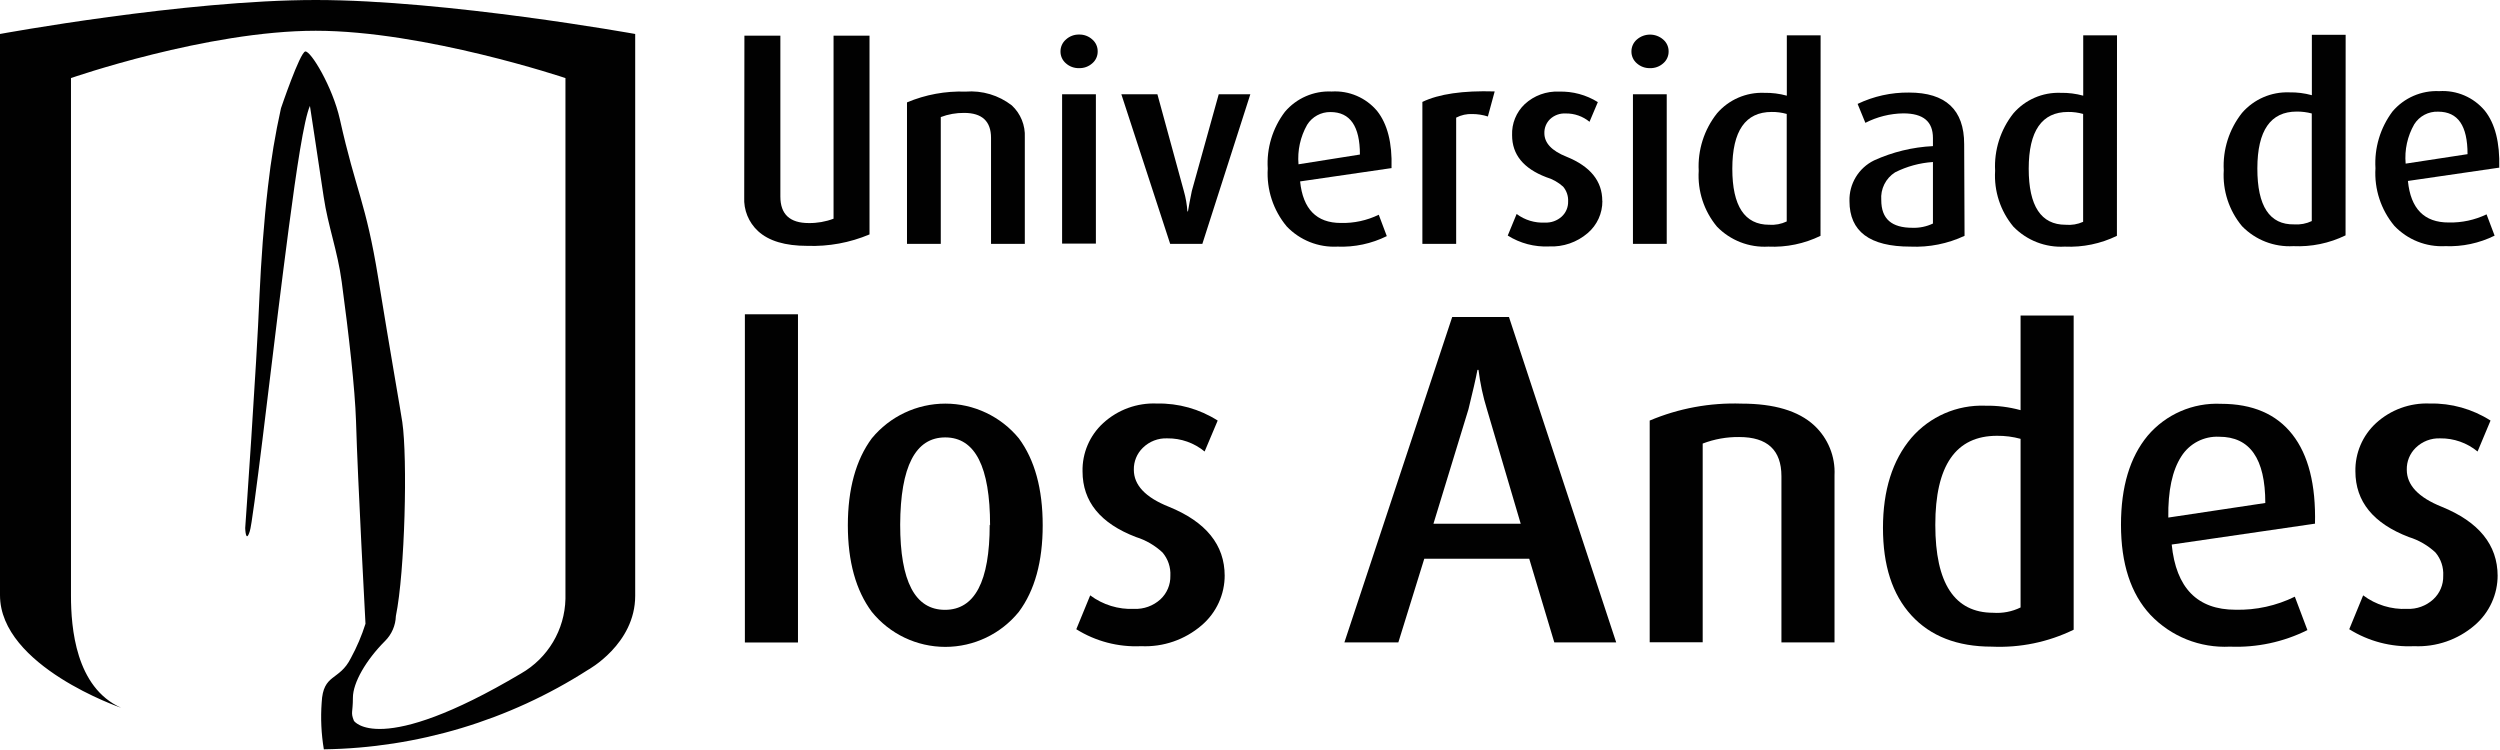
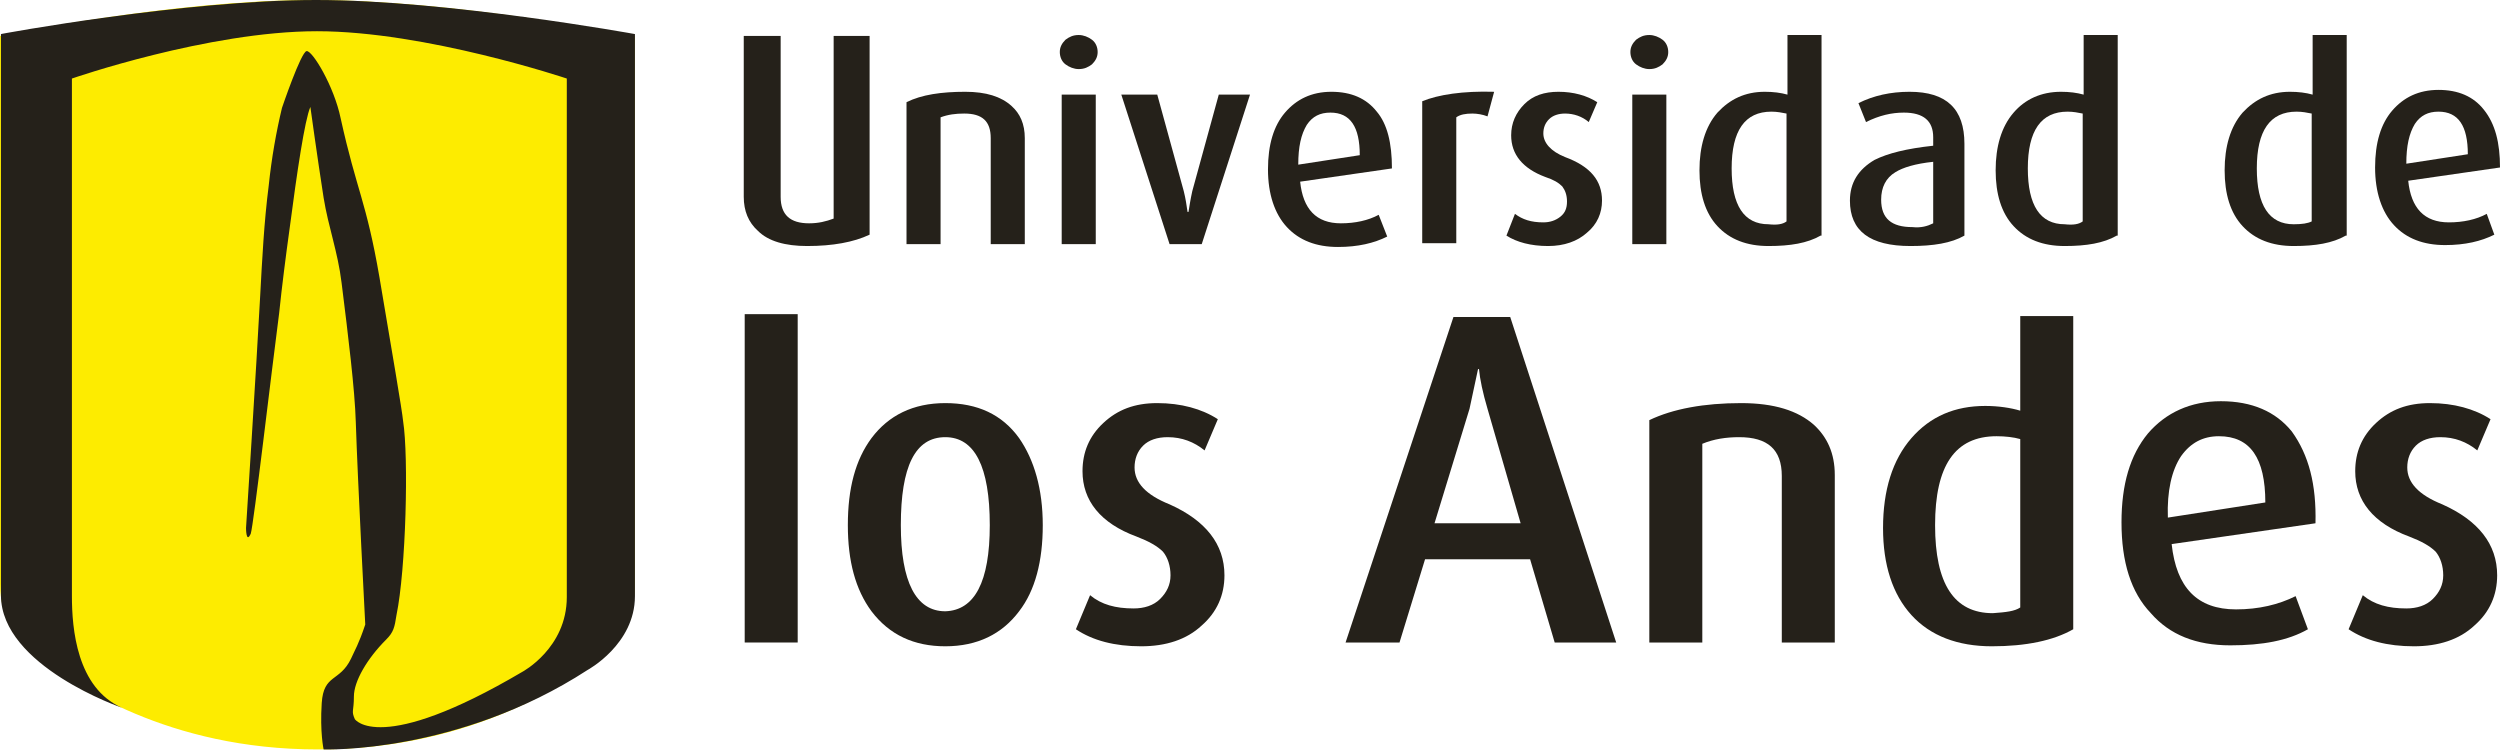
- <svg xmlns="http://www.w3.org/2000/svg" viewBox="0 0 264.17 79.19">
-   <defs>
-     <style>.ba4c492e-b871-4d68-877b-b1e40d46521b{fill:none;}.b5937483-786f-42c2-8ab9-cc2fb6ffa71a{clip-path:url(#ef56bc4e-0f7f-464f-b147-6b54b77f7687);}.bccff0d0-08fb-4b40-b449-d6350b49cdab{fill:#010101;}</style>
-     <clipPath id="ef56bc4e-0f7f-464f-b147-6b54b77f7687" transform="translate(-22.88 -16.56)">
-       <rect class="ba4c492e-b871-4d68-877b-b1e40d46521b" width="308.87" height="105.9" />
-     </clipPath>
-   </defs>
-   <g id="b72341a5-b84b-428d-a54e-c73e02686c15" data-name="Capa 2">
-     <g id="e8fe0fae-8647-446f-a2db-a2021cab7613" data-name="Capa 1">
-       <g class="b5937483-786f-42c2-8ab9-cc2fb6ffa71a">
-         <path class="bccff0d0-08fb-4b40-b449-d6350b49cdab" d="M85,87.35a53.12,53.12,0,0,1-27.9,8.39,20.75,20.75,0,0,1-.23-4.93c.15-3.13,1.86-2.25,3.09-4.72a20.44,20.44,0,0,0,1.54-3.62c0-.09-.82-15.06-1-21.42-.11-3.42-.76-9.14-1.51-14.7-.44-3.29-1.45-5.9-1.91-9-.67-4.51-1.45-9.6-1.45-9.6C55,29.15,54.2,34.53,53.4,40.6c-.39,2.92-.77,6-1.13,8.86-.76,6.09-2.66,22.37-3,23.25-.43,1.34-.48-.35-.48-.35S50,55.28,50.3,47.79c.17-3.67.45-7.69.9-11.55A78.22,78.22,0,0,1,52.57,28s2-5.91,2.57-6,2.88,3.73,3.65,7.15c1.72,7.71,2.74,8.7,4.06,16.81,1.25,7.7,2.39,14.15,2.54,15.2.56,3.82.29,15.75-.68,20.5a3.88,3.88,0,0,1-1.14,2.63c-2,2-3.4,4.4-3.4,6s-.26,1.53.11,2.44c0,0,2.62,3.92,17.65-5a9.33,9.33,0,0,0,4.7-7.89V24.81s-14.9-5-26.39-5-25.86,5-25.86,5V79.51c0,3.37.49,9.69,5.3,11.84,0,0-12.8-4.38-12.8-11.9V20.15s19.54-3.59,33.37-3.59S90,20.15,90,20.15V79.52c0,5.11-5,7.83-5,7.83" transform="translate(-22.88 -16.56)" />
-         <path class="bccff0d0-08fb-4b40-b449-d6350b49cdab" d="M270.73,41.43a11.39,11.39,0,0,1-5.52,1.14,7,7,0,0,1-5.42-2.11,8.41,8.41,0,0,1-1.93-5.9,9,9,0,0,1,1.93-6.07,6.3,6.3,0,0,1,5-2.17,8.35,8.35,0,0,1,2.38.3V20.24h3.57Zm-3.57-1.5V28.55a6,6,0,0,0-1.59-.2q-4.15,0-4.16,6t3.9,5.92a3.7,3.7,0,0,0,1.85-.35" transform="translate(-22.88 -16.56)" />
-         <path class="bccff0d0-08fb-4b40-b449-d6350b49cdab" d="M287,34.27l-9.68,1.41q.43,4.4,4.31,4.39a8.76,8.76,0,0,0,4-.86l.85,2.25a10.8,10.8,0,0,1-5.22,1.11,6.92,6.92,0,0,1-5.37-2.14,8.68,8.68,0,0,1-2-6.09,9.1,9.1,0,0,1,1.8-6,6.11,6.11,0,0,1,4.94-2.15,5.79,5.79,0,0,1,4.81,2.06c1.1,1.38,1.6,3.39,1.53,6m-3.35-1.4c0-3-1-4.49-3.11-4.49a2.85,2.85,0,0,0-2.52,1.33,7.09,7.09,0,0,0-.91,4.16Z" transform="translate(-22.88 -16.56)" />
-         <rect class="bccff0d0-08fb-4b40-b449-d6350b49cdab" x="78.71" y="33.21" width="5.61" height="34.68" />
-         <path class="bccff0d0-08fb-4b40-b449-d6350b49cdab" d="M133.06,72.07q0,5.75-2.52,9.14a10,10,0,0,1-15.54,0c-1.68-2.26-2.53-5.31-2.53-9.14s.85-6.92,2.53-9.19a10.06,10.06,0,0,1,15.54,0q2.52,3.41,2.52,9.19m-5.56,0q0-9.28-4.73-9.29T118,72q0,9,4.73,9t4.73-9" transform="translate(-22.88 -16.56)" />
-         <path class="bccff0d0-08fb-4b40-b449-d6350b49cdab" d="M152.29,77.31a6.92,6.92,0,0,1-2.44,5.33,9.14,9.14,0,0,1-6.39,2.2,11.87,11.87,0,0,1-6.85-1.79l1.47-3.58a7.21,7.21,0,0,0,4.65,1.43,3.89,3.89,0,0,0,2.76-1,3.29,3.29,0,0,0,1.06-2.5,3.5,3.5,0,0,0-.83-2.46,7.28,7.28,0,0,0-2.8-1.63q-5.65-2.16-5.65-6.94a6.72,6.72,0,0,1,2.18-5.1,7.89,7.89,0,0,1,5.67-2.07A11.51,11.51,0,0,1,151.55,61l-1.38,3.27a6.08,6.08,0,0,0-3.94-1.39,3.48,3.48,0,0,0-2.59,1,3.14,3.14,0,0,0-.95,2.32q0,2.43,3.68,3.9,5.92,2.4,5.92,7.31" transform="translate(-22.88 -16.56)" />
-         <path class="bccff0d0-08fb-4b40-b449-d6350b49cdab" d="M193.66,84.44h-6.54l-2.65-8.84H173.38l-2.74,8.84h-5.7l11.39-34.38h6ZM183.57,71.9,180,59.8a23.85,23.85,0,0,1-.89-4.16H179c-.17.91-.49,2.29-.95,4.16l-3.7,12.1Z" transform="translate(-22.88 -16.56)" />
-         <path class="bccff0d0-08fb-4b40-b449-d6350b49cdab" d="M216.73,84.44h-5.61V66.88q0-4.14-4.46-4.14a10.44,10.44,0,0,0-3.86.69v21h-5.6V61a22.88,22.88,0,0,1,9.69-1.79q5.19,0,7.68,2.29a6.74,6.74,0,0,1,2.16,5.29Z" transform="translate(-22.88 -16.56)" />
-         <path class="bccff0d0-08fb-4b40-b449-d6350b49cdab" d="M242,83.1a17.87,17.87,0,0,1-8.65,1.79c-3.64,0-6.48-1.1-8.5-3.31s-3-5.28-3-9.24,1-7.15,3-9.51a9.83,9.83,0,0,1,7.81-3.4,13.23,13.23,0,0,1,3.73.47v-10H242Zm-5.61-2.35V62.93a9.11,9.11,0,0,0-2.49-.32q-6.53,0-6.52,9.42,0,9.27,6.11,9.28a5.66,5.66,0,0,0,2.9-.56" transform="translate(-22.88 -16.56)" />
-         <path class="bccff0d0-08fb-4b40-b449-d6350b49cdab" d="M267.53,71.89,252.36,74.1q.69,6.89,6.75,6.89a13.47,13.47,0,0,0,6.26-1.38l1.33,3.53a16.81,16.81,0,0,1-8.18,1.75,10.83,10.83,0,0,1-8.41-3.36Q247,78.19,247,72q0-6,2.82-9.4a9.58,9.58,0,0,1,7.75-3.37q5,0,7.54,3.24t2.39,9.44m-5.25-2.2c0-4.69-1.63-7-4.87-7a4.47,4.47,0,0,0-4,2.07Q251.94,67,252,71.25Z" transform="translate(-22.88 -16.56)" />
-         <path class="bccff0d0-08fb-4b40-b449-d6350b49cdab" d="M286.8,77.31a6.92,6.92,0,0,1-2.44,5.33,9.14,9.14,0,0,1-6.39,2.2,11.87,11.87,0,0,1-6.85-1.79l1.47-3.58a7.19,7.19,0,0,0,4.65,1.43,3.85,3.85,0,0,0,2.75-1,3.26,3.26,0,0,0,1.06-2.5,3.5,3.5,0,0,0-.82-2.46,7.25,7.25,0,0,0-2.81-1.63q-5.64-2.16-5.65-6.94a6.75,6.75,0,0,1,2.18-5.1,7.93,7.93,0,0,1,5.68-2.07A11.45,11.45,0,0,1,286.05,61l-1.37,3.27a6.09,6.09,0,0,0-3.95-1.39,3.5,3.5,0,0,0-2.59,1,3.13,3.13,0,0,0-.94,2.32c0,1.62,1.23,2.92,3.67,3.9q5.92,2.4,5.93,7.31" transform="translate(-22.88 -16.56)" />
-         <path class="bccff0d0-08fb-4b40-b449-d6350b49cdab" d="M131.17,42.33H127.6V31.13c0-1.76-.95-2.64-2.84-2.64a6.78,6.78,0,0,0-2.47.44v13.4h-3.57V27.38a14.63,14.63,0,0,1,6.19-1.14,7.06,7.06,0,0,1,4.89,1.46,4.33,4.33,0,0,1,1.37,3.38Z" transform="translate(-22.88 -16.56)" />
-         <path class="bccff0d0-08fb-4b40-b449-d6350b49cdab" d="M138.87,22a1.62,1.62,0,0,1-.57,1.25,2,2,0,0,1-1.39.51,2,2,0,0,1-1.4-.51,1.62,1.62,0,0,1-.57-1.25,1.65,1.65,0,0,1,.57-1.26,2,2,0,0,1,1.4-.53,2,2,0,0,1,1.39.52,1.63,1.63,0,0,1,.57,1.27m-.19,20.3h-3.57V26.52h3.57Z" transform="translate(-22.88 -16.56)" />
-         <path class="bccff0d0-08fb-4b40-b449-d6350b49cdab" d="M155,26.52l-5.07,15.81h-3.4l-5.16-15.81h3.81l2.79,10.21a10.43,10.43,0,0,1,.38,2.17h.06c.09-.57.23-1.29.41-2.17l2.84-10.21Z" transform="translate(-22.88 -16.56)" />
-         <path class="bccff0d0-08fb-4b40-b449-d6350b49cdab" d="M169.94,34.32l-9.68,1.41c.3,2.92,1.73,4.39,4.31,4.39a8.63,8.63,0,0,0,4-.87l.85,2.26a10.78,10.78,0,0,1-5.22,1.11,6.91,6.91,0,0,1-5.36-2.14,8.71,8.71,0,0,1-2-6.1,9,9,0,0,1,1.81-6,6.1,6.1,0,0,1,4.94-2.15,5.8,5.8,0,0,1,4.81,2.06c1.09,1.38,1.6,3.38,1.52,6m-3.34-1.4q0-4.49-3.11-4.49A2.86,2.86,0,0,0,161,29.75a7.22,7.22,0,0,0-.91,4.17Z" transform="translate(-22.88 -16.56)" />
-         <path class="bccff0d0-08fb-4b40-b449-d6350b49cdab" d="M180.81,26.26l-.71,2.61a5.36,5.36,0,0,0-1.64-.26,3.38,3.38,0,0,0-1.71.38V42.33h-3.57v-15q2.61-1.26,7.63-1.11" transform="translate(-22.88 -16.56)" />
-         <path class="bccff0d0-08fb-4b40-b449-d6350b49cdab" d="M192.2,37.79a4.41,4.41,0,0,1-1.55,3.4,5.85,5.85,0,0,1-4.08,1.41,7.53,7.53,0,0,1-4.37-1.15l.94-2.28a4.59,4.59,0,0,0,3,.91,2.46,2.46,0,0,0,1.76-.63,2.09,2.09,0,0,0,.68-1.6,2.24,2.24,0,0,0-.53-1.57,4.63,4.63,0,0,0-1.79-1c-2.4-.92-3.6-2.39-3.6-4.43A4.29,4.29,0,0,1,184,27.56a5,5,0,0,1,3.62-1.32,7.33,7.33,0,0,1,4.1,1.11l-.88,2.08a3.85,3.85,0,0,0-2.52-.88,2.23,2.23,0,0,0-1.65.6,2,2,0,0,0-.6,1.48q0,1.56,2.34,2.49,3.78,1.53,3.78,4.67" transform="translate(-22.88 -16.56)" />
-         <path class="bccff0d0-08fb-4b40-b449-d6350b49cdab" d="M199.2,22a1.62,1.62,0,0,1-.57,1.25,2,2,0,0,1-1.4.51,2,2,0,0,1-1.39-.51,1.62,1.62,0,0,1-.57-1.25,1.65,1.65,0,0,1,.57-1.26,2.12,2.12,0,0,1,2.79,0A1.63,1.63,0,0,1,199.2,22M199,42.33h-3.57V26.52H199Z" transform="translate(-22.88 -16.56)" />
-         <path class="bccff0d0-08fb-4b40-b449-d6350b49cdab" d="M215.25,41.48a11.39,11.39,0,0,1-5.52,1.14,7,7,0,0,1-5.42-2.11,8.41,8.41,0,0,1-1.93-5.9,9,9,0,0,1,1.93-6.07,6.26,6.26,0,0,1,5-2.17,8.35,8.35,0,0,1,2.38.3V20.29h3.57ZM211.68,40V28.6a5.57,5.57,0,0,0-1.59-.21q-4.16,0-4.16,6c0,3.94,1.3,5.92,3.9,5.92a3.7,3.7,0,0,0,1.85-.35" transform="translate(-22.88 -16.56)" />
-         <path class="bccff0d0-08fb-4b40-b449-d6350b49cdab" d="M230.47,41.48a12.21,12.21,0,0,1-5.72,1.14c-4.3,0-6.44-1.6-6.44-4.81a4.64,4.64,0,0,1,2.6-4.3A17.05,17.05,0,0,1,227.13,32v-.85c0-1.74-1-2.61-3.14-2.61a9.07,9.07,0,0,0-4,1l-.82-2a12.25,12.25,0,0,1,5.43-1.2c3.88,0,5.83,1.82,5.83,5.45Zm-3.34-1.29V33.68a10.43,10.43,0,0,0-4,1.09,3.17,3.17,0,0,0-1.46,2.93c0,2,1.1,2.93,3.3,2.93a4.67,4.67,0,0,0,2.14-.44" transform="translate(-22.88 -16.56)" />
-         <path class="bccff0d0-08fb-4b40-b449-d6350b49cdab" d="M246.57,41.48a11.38,11.38,0,0,1-5.51,1.14,7,7,0,0,1-5.43-2.11,8.41,8.41,0,0,1-1.93-5.9,9,9,0,0,1,1.93-6.07,6.28,6.28,0,0,1,5-2.17,8.35,8.35,0,0,1,2.38.3V20.29h3.57ZM243,40V28.6a5.57,5.57,0,0,0-1.59-.21q-4.16,0-4.16,6c0,3.94,1.3,5.92,3.9,5.92A3.68,3.68,0,0,0,243,40" transform="translate(-22.88 -16.56)" />
-         <path class="bccff0d0-08fb-4b40-b449-d6350b49cdab" d="M101.54,20.33h3.8v17c0,1.87,1,2.8,3,2.8a7.1,7.1,0,0,0,2.62-.46V20.33h3.8v21a15.48,15.48,0,0,1-6.57,1.21c-2.35,0-4.08-.52-5.21-1.56a4.56,4.56,0,0,1-1.46-3.58Z" transform="translate(-22.88 -16.56)" />
-       </g>
-     </g>
+ <svg xmlns="http://www.w3.org/2000/svg" x="0px" y="0px" viewBox="0 0 264.2 79.2" xml:space="preserve">
+   <style type="text/css">
+ 	.st0{fill-rule:evenodd;clip-rule:evenodd;fill:#FDEC00;}
+ 	.st1{fill:#25211A;}
+ </style>
+   <g>
+     <path class="st0" d="M0,3.8c0,0,18-3.8,33.1-3.8c15.1,0,34,3.8,34,3.8v57.9c0,4.7-2.9,7.3-3.9,8   c-2.3,1.7-12.6,9.5-29.6,9.5c-16,0-25.7-6.9-29.6-9.6c-1.7-1.2-4-3.9-4-7.9V3.8z" />
+     <path id="XMLID_3843_" class="st1" d="M62.1,70.8c-13.7,8.9-27.9,8.4-27.9,8.4s-0.4-1.8-0.2-4.9c0.2-3.1,1.9-2.2,3.1-4.7   c0.4-0.9,0.8-1.5,1.5-3.6c0-0.1-0.8-15.1-1-21.4c-0.1-3.4-0.8-9.1-1.5-14.7c-0.4-3.3-1.4-5.9-1.9-9c-0.7-4.5-1.4-9.6-1.4-9.6   c-0.6,1.4-1.4,6.8-2.2,12.9c-0.4,2.9-0.8,6-1.1,8.9c-0.8,6.1-2.7,22.4-3,23.3C26,57.5,26,55.8,26,55.8s1.1-17.1,1.5-24.6   c0.2-3.7,0.4-7.7,0.9-11.6c0.3-2.9,0.8-5.7,1.4-8.2c0,0,2-5.9,2.6-6c0.6-0.1,2.9,3.7,3.6,7.1c1.7,7.7,2.7,8.7,4.1,16.8   c1.3,7.7,2.4,14.1,2.5,15.2c0.6,3.8,0.3,15.7-0.7,20.5c-0.2,1.3-0.3,1.8-1.1,2.6c-2,2-3.4,4.4-3.4,6c0,1.6-0.3,1.5,0.1,2.4   c0,0,2.6,3.9,17.7-5c0,0,4.7-2.5,4.7-7.9V8.3c0,0-14.9-5-26.4-5c-11.5,0-25.9,5-25.9,5V63c0,3.4,0.5,9.7,5.3,11.8   c0,0-12.8-4.4-12.8-11.9V3.6C0,3.6,19.5,0,33.4,0s33.7,3.6,33.7,3.6V63C67.1,68.1,62.1,70.8,62.1,70.8" />
+     <path id="XMLID_3844_" class="st1" d="M247.9,24.9c-1.4,0.8-3.2,1.1-5.5,1.1c-2.3,0-4.1-0.7-5.4-2.1c-1.3-1.4-1.9-3.4-1.9-5.9   c0-2.5,0.6-4.6,1.9-6.1c1.3-1.4,2.9-2.2,5-2.2c0.9,0,1.7,0.1,2.4,0.3V3.7h3.6V24.9z M244.3,23.4V12c-0.5-0.1-1-0.2-1.6-0.2   c-2.8,0-4.2,2-4.2,6c0,3.9,1.3,5.9,3.9,5.9C243.3,23.7,243.9,23.6,244.3,23.4" />
+     <path id="XMLID_3847_" class="st1" d="M264.2,17.7l-9.7,1.4c0.3,2.9,1.7,4.4,4.3,4.4c1.5,0,2.9-0.3,4-0.9l0.8,2.2   c-1.4,0.7-3.1,1.1-5.2,1.1c-2.3,0-4.1-0.7-5.4-2.1c-1.3-1.4-2-3.5-2-6.1c0-2.6,0.6-4.6,1.8-6c1.2-1.4,2.8-2.2,4.9-2.2   c2.1,0,3.7,0.7,4.8,2.1C263.7,13.1,264.2,15.1,264.2,17.7 M260.8,16.3c0-3-1-4.5-3.1-4.5c-1.1,0-1.9,0.4-2.5,1.3   c-0.6,1-0.9,2.3-0.9,4.2L260.8,16.3z" />
+     <rect id="XMLID_3850_" x="78.7" y="33.2" class="st1" width="5.6" height="34.7" />
+     <path id="XMLID_3851_" class="st1" d="M110.2,55.5c0,3.8-0.8,6.9-2.5,9.1c-1.8,2.4-4.4,3.7-7.8,3.7c-3.3,0-5.9-1.2-7.8-3.7   c-1.7-2.3-2.5-5.3-2.5-9.1c0-3.9,0.8-6.9,2.5-9.2c1.8-2.4,4.4-3.7,7.8-3.7c3.4,0,6,1.2,7.8,3.7C109.3,48.6,110.2,51.7,110.2,55.5    M104.6,55.5c0-6.2-1.6-9.3-4.7-9.3c-3.2,0-4.7,3.1-4.7,9.3c0,6,1.6,9.1,4.7,9.1C103,64.5,104.6,61.5,104.6,55.5" />
+     <path id="XMLID_3854_" class="st1" d="M129.4,60.8c0,2.1-0.8,3.9-2.4,5.3c-1.6,1.5-3.8,2.2-6.4,2.2c-2.8,0-5.1-0.6-6.9-1.8l1.5-3.6   c1.2,1,2.7,1.4,4.6,1.4c1.1,0,2.1-0.3,2.8-1c0.7-0.7,1.1-1.5,1.1-2.5c0-1-0.3-1.9-0.8-2.5c-0.6-0.6-1.5-1.1-2.8-1.6   c-3.8-1.4-5.7-3.8-5.7-6.9c0-2,0.7-3.7,2.2-5.1c1.5-1.4,3.3-2.1,5.7-2.1c2.5,0,4.7,0.6,6.4,1.7l-1.4,3.3c-1.1-0.9-2.4-1.4-3.9-1.4   c-1.1,0-2,0.3-2.6,0.9c-0.6,0.6-0.9,1.4-0.9,2.3c0,1.6,1.2,2.9,3.7,3.9C127.4,55,129.4,57.5,129.4,60.8" />
+     <path id="XMLID_3855_" class="st1" d="M170.8,67.9h-6.5l-2.6-8.8h-11.1l-2.7,8.8h-5.7l11.4-34.4h6L170.8,67.9z M160.7,55.3   l-3.5-12.1c-0.5-1.7-0.8-3.1-0.9-4.2h-0.1c-0.2,0.9-0.5,2.3-0.9,4.2l-3.7,12.1H160.7z" />
+     <path id="XMLID_3858_" class="st1" d="M193.9,67.9h-5.6V50.3c0-2.8-1.5-4.1-4.5-4.1c-1.4,0-2.7,0.2-3.9,0.7v21h-5.6V44.4   c2.5-1.2,5.8-1.8,9.7-1.8c3.5,0,6,0.8,7.7,2.3c1.4,1.3,2.2,3,2.2,5.3V67.9z" />
+     <path id="XMLID_3859_" class="st1" d="M219.1,66.5c-2.1,1.2-5,1.8-8.6,1.8c-3.6,0-6.5-1.1-8.5-3.3c-2-2.2-3-5.3-3-9.2   c0-4,1-7.2,3-9.5c2-2.3,4.6-3.4,7.8-3.4c1.4,0,2.7,0.2,3.7,0.5v-10h5.6V66.5z M213.5,64.2V46.4c-0.7-0.2-1.6-0.3-2.5-0.3   c-4.4,0-6.5,3.1-6.5,9.4c0,6.2,2,9.3,6.1,9.3C212,64.7,212.9,64.6,213.5,64.2" />
+     <path id="XMLID_3862_" class="st1" d="M244.7,55.3l-15.2,2.2c0.5,4.6,2.7,6.9,6.8,6.9c2.4,0,4.5-0.5,6.3-1.4l1.3,3.5   c-2.1,1.2-4.8,1.7-8.2,1.7c-3.6,0-6.4-1.1-8.4-3.4c-2.1-2.2-3.1-5.4-3.1-9.6c0-4,0.9-7.1,2.8-9.4c1.9-2.2,4.5-3.4,7.7-3.4   c3.3,0,5.8,1.1,7.5,3.2C244,48.1,244.8,51.2,244.7,55.3 M239.4,53.1c0-4.7-1.6-7-4.9-7c-1.7,0-3,0.7-4,2.1c-1,1.5-1.5,3.7-1.4,6.5   L239.4,53.1z" />
+     <path id="XMLID_3865_" class="st1" d="M263.9,60.8c0,2.1-0.8,3.9-2.4,5.3c-1.6,1.5-3.8,2.2-6.4,2.2c-2.8,0-5.1-0.6-6.9-1.8l1.5-3.6   c1.2,1,2.7,1.4,4.6,1.4c1.1,0,2.1-0.3,2.8-1c0.7-0.7,1.1-1.5,1.1-2.5c0-1-0.3-1.9-0.8-2.5c-0.6-0.6-1.5-1.1-2.8-1.6   c-3.8-1.4-5.7-3.8-5.7-6.9c0-2,0.7-3.7,2.2-5.1c1.5-1.4,3.3-2.1,5.7-2.1c2.5,0,4.7,0.6,6.4,1.7l-1.4,3.3c-1.1-0.9-2.4-1.4-3.9-1.4   c-1.1,0-2,0.3-2.6,0.9c-0.6,0.6-0.9,1.4-0.9,2.3c0,1.6,1.2,2.9,3.7,3.9C261.9,55,263.9,57.5,263.9,60.8" />
+     <path id="XMLID_3866_" class="st1" d="M108.3,25.8h-3.6V14.6c0-1.8-0.9-2.6-2.8-2.6c-0.9,0-1.7,0.1-2.5,0.4v13.4h-3.6v-15   c1.6-0.8,3.7-1.1,6.2-1.1c2.2,0,3.8,0.5,4.9,1.5c0.9,0.8,1.4,1.9,1.4,3.4V25.8z" />
+     <path id="XMLID_3867_" class="st1" d="M116,5.5c0,0.5-0.2,0.9-0.6,1.3c-0.4,0.3-0.8,0.5-1.4,0.5c-0.5,0-1-0.2-1.4-0.5   c-0.4-0.3-0.6-0.8-0.6-1.3c0-0.5,0.2-0.9,0.6-1.3c0.4-0.3,0.8-0.5,1.4-0.5c0.5,0,1,0.2,1.4,0.5C115.8,4.5,116,5,116,5.5    M115.8,25.8h-3.6V10h3.6V25.8z" />
+     <path id="XMLID_3870_" class="st1" d="M132.1,10L127,25.8h-3.4L118.5,10h3.8l2.8,10.2c0.2,0.8,0.3,1.5,0.4,2.2h0.1   c0.1-0.6,0.2-1.3,0.4-2.2l2.8-10.2H132.1z" />
+     <path id="XMLID_3871_" class="st1" d="M147.1,17.8l-9.7,1.4c0.3,2.9,1.7,4.4,4.3,4.4c1.5,0,2.9-0.3,4-0.9l0.9,2.3   c-1.4,0.7-3.1,1.1-5.2,1.1c-2.3,0-4.1-0.7-5.4-2.1c-1.3-1.4-2-3.5-2-6.1c0-2.6,0.6-4.6,1.8-6c1.2-1.4,2.8-2.2,4.9-2.2   c2.1,0,3.7,0.7,4.8,2.1C146.6,13.1,147.1,15.1,147.1,17.8 M143.7,16.4c0-3-1-4.5-3.1-4.5c-1.1,0-1.9,0.4-2.5,1.3   c-0.6,1-0.9,2.3-0.9,4.2L143.7,16.4z" />
+     <path id="XMLID_3874_" class="st1" d="M157.9,9.7l-0.7,2.6c-0.5-0.2-1.1-0.3-1.6-0.3c-0.7,0-1.3,0.1-1.7,0.4v13.3h-3.6v-15   C152,10,154.6,9.6,157.9,9.7" />
+     <path id="XMLID_3875_" class="st1" d="M169.3,21.2c0,1.3-0.5,2.5-1.6,3.4c-1,0.9-2.4,1.4-4.1,1.4c-1.8,0-3.3-0.4-4.4-1.1l0.9-2.3   c0.8,0.6,1.7,0.9,3,0.9c0.7,0,1.3-0.2,1.8-0.6c0.5-0.4,0.7-0.9,0.7-1.6c0-0.7-0.2-1.2-0.5-1.6c-0.4-0.4-0.9-0.7-1.8-1   c-2.4-0.9-3.6-2.4-3.6-4.4c0-1.3,0.5-2.4,1.4-3.3c0.9-0.9,2.1-1.3,3.6-1.3c1.6,0,3,0.4,4.1,1.1l-0.9,2.1c-0.7-0.6-1.6-0.9-2.5-0.9   c-0.7,0-1.3,0.2-1.7,0.6c-0.4,0.4-0.6,0.9-0.6,1.5c0,1,0.8,1.9,2.3,2.5C168.1,17.6,169.3,19.1,169.3,21.2" />
+     <path id="XMLID_3876_" class="st1" d="M176.3,5.5c0,0.5-0.2,0.9-0.6,1.3c-0.4,0.3-0.8,0.5-1.4,0.5c-0.5,0-1-0.2-1.4-0.5   c-0.4-0.3-0.6-0.8-0.6-1.3c0-0.5,0.2-0.9,0.6-1.3c0.4-0.3,0.8-0.5,1.4-0.5c0.5,0,1,0.2,1.4,0.5C176.1,4.5,176.3,5,176.3,5.5    M176.1,25.8h-3.6V10h3.6V25.8z" />
+     <path id="XMLID_3879_" class="st1" d="M192.4,24.9c-1.4,0.8-3.2,1.1-5.5,1.1c-2.3,0-4.1-0.7-5.4-2.1c-1.3-1.4-1.9-3.4-1.9-5.9   c0-2.5,0.6-4.6,1.9-6.1c1.3-1.4,2.9-2.2,5-2.2c0.9,0,1.7,0.1,2.4,0.3V3.7h3.6V24.9z M188.8,23.4V12c-0.5-0.1-1-0.2-1.6-0.2   c-2.8,0-4.2,2-4.2,6c0,3.9,1.3,5.9,3.9,5.9C187.8,23.8,188.4,23.7,188.8,23.4" />
+     <path id="XMLID_3882_" class="st1" d="M207.6,24.9c-1.4,0.8-3.3,1.1-5.7,1.1c-4.3,0-6.4-1.6-6.4-4.8c0-1.9,0.9-3.3,2.6-4.3   c1.4-0.7,3.4-1.2,6.2-1.5v-0.9c0-1.7-1-2.6-3.1-2.6c-1.3,0-2.6,0.3-4,1l-0.8-2c1.6-0.8,3.4-1.2,5.4-1.2c3.9,0,5.8,1.8,5.8,5.5V24.9   z M204.3,23.6v-6.5c-1.9,0.2-3.2,0.6-4,1.1c-1,0.6-1.5,1.6-1.5,2.9c0,2,1.1,2.9,3.3,2.9C203,24.1,203.7,23.9,204.3,23.6" />
+     <path id="XMLID_3885_" class="st1" d="M223.7,24.9c-1.4,0.8-3.2,1.1-5.5,1.1c-2.3,0-4.1-0.7-5.4-2.1c-1.3-1.4-1.9-3.4-1.9-5.9   c0-2.5,0.6-4.6,1.9-6.1c1.2-1.4,2.9-2.2,5-2.2c0.9,0,1.7,0.1,2.4,0.3V3.7h3.6V24.9z M220.1,23.4V12c-0.5-0.1-1-0.2-1.6-0.2   c-2.8,0-4.2,2-4.2,6c0,3.9,1.3,5.9,3.9,5.9C219.1,23.8,219.7,23.7,220.1,23.4" />
+     <path id="XMLID_3888_" class="st1" d="M78.7,3.8h3.8v17c0,1.9,1,2.8,3,2.8c1,0,1.8-0.2,2.6-0.5V3.8h3.8v21C90.2,25.6,88,26,85.3,26   c-2.3,0-4.1-0.5-5.2-1.6c-1-0.9-1.5-2.1-1.5-3.6V3.8z" />
  </g>
</svg>
